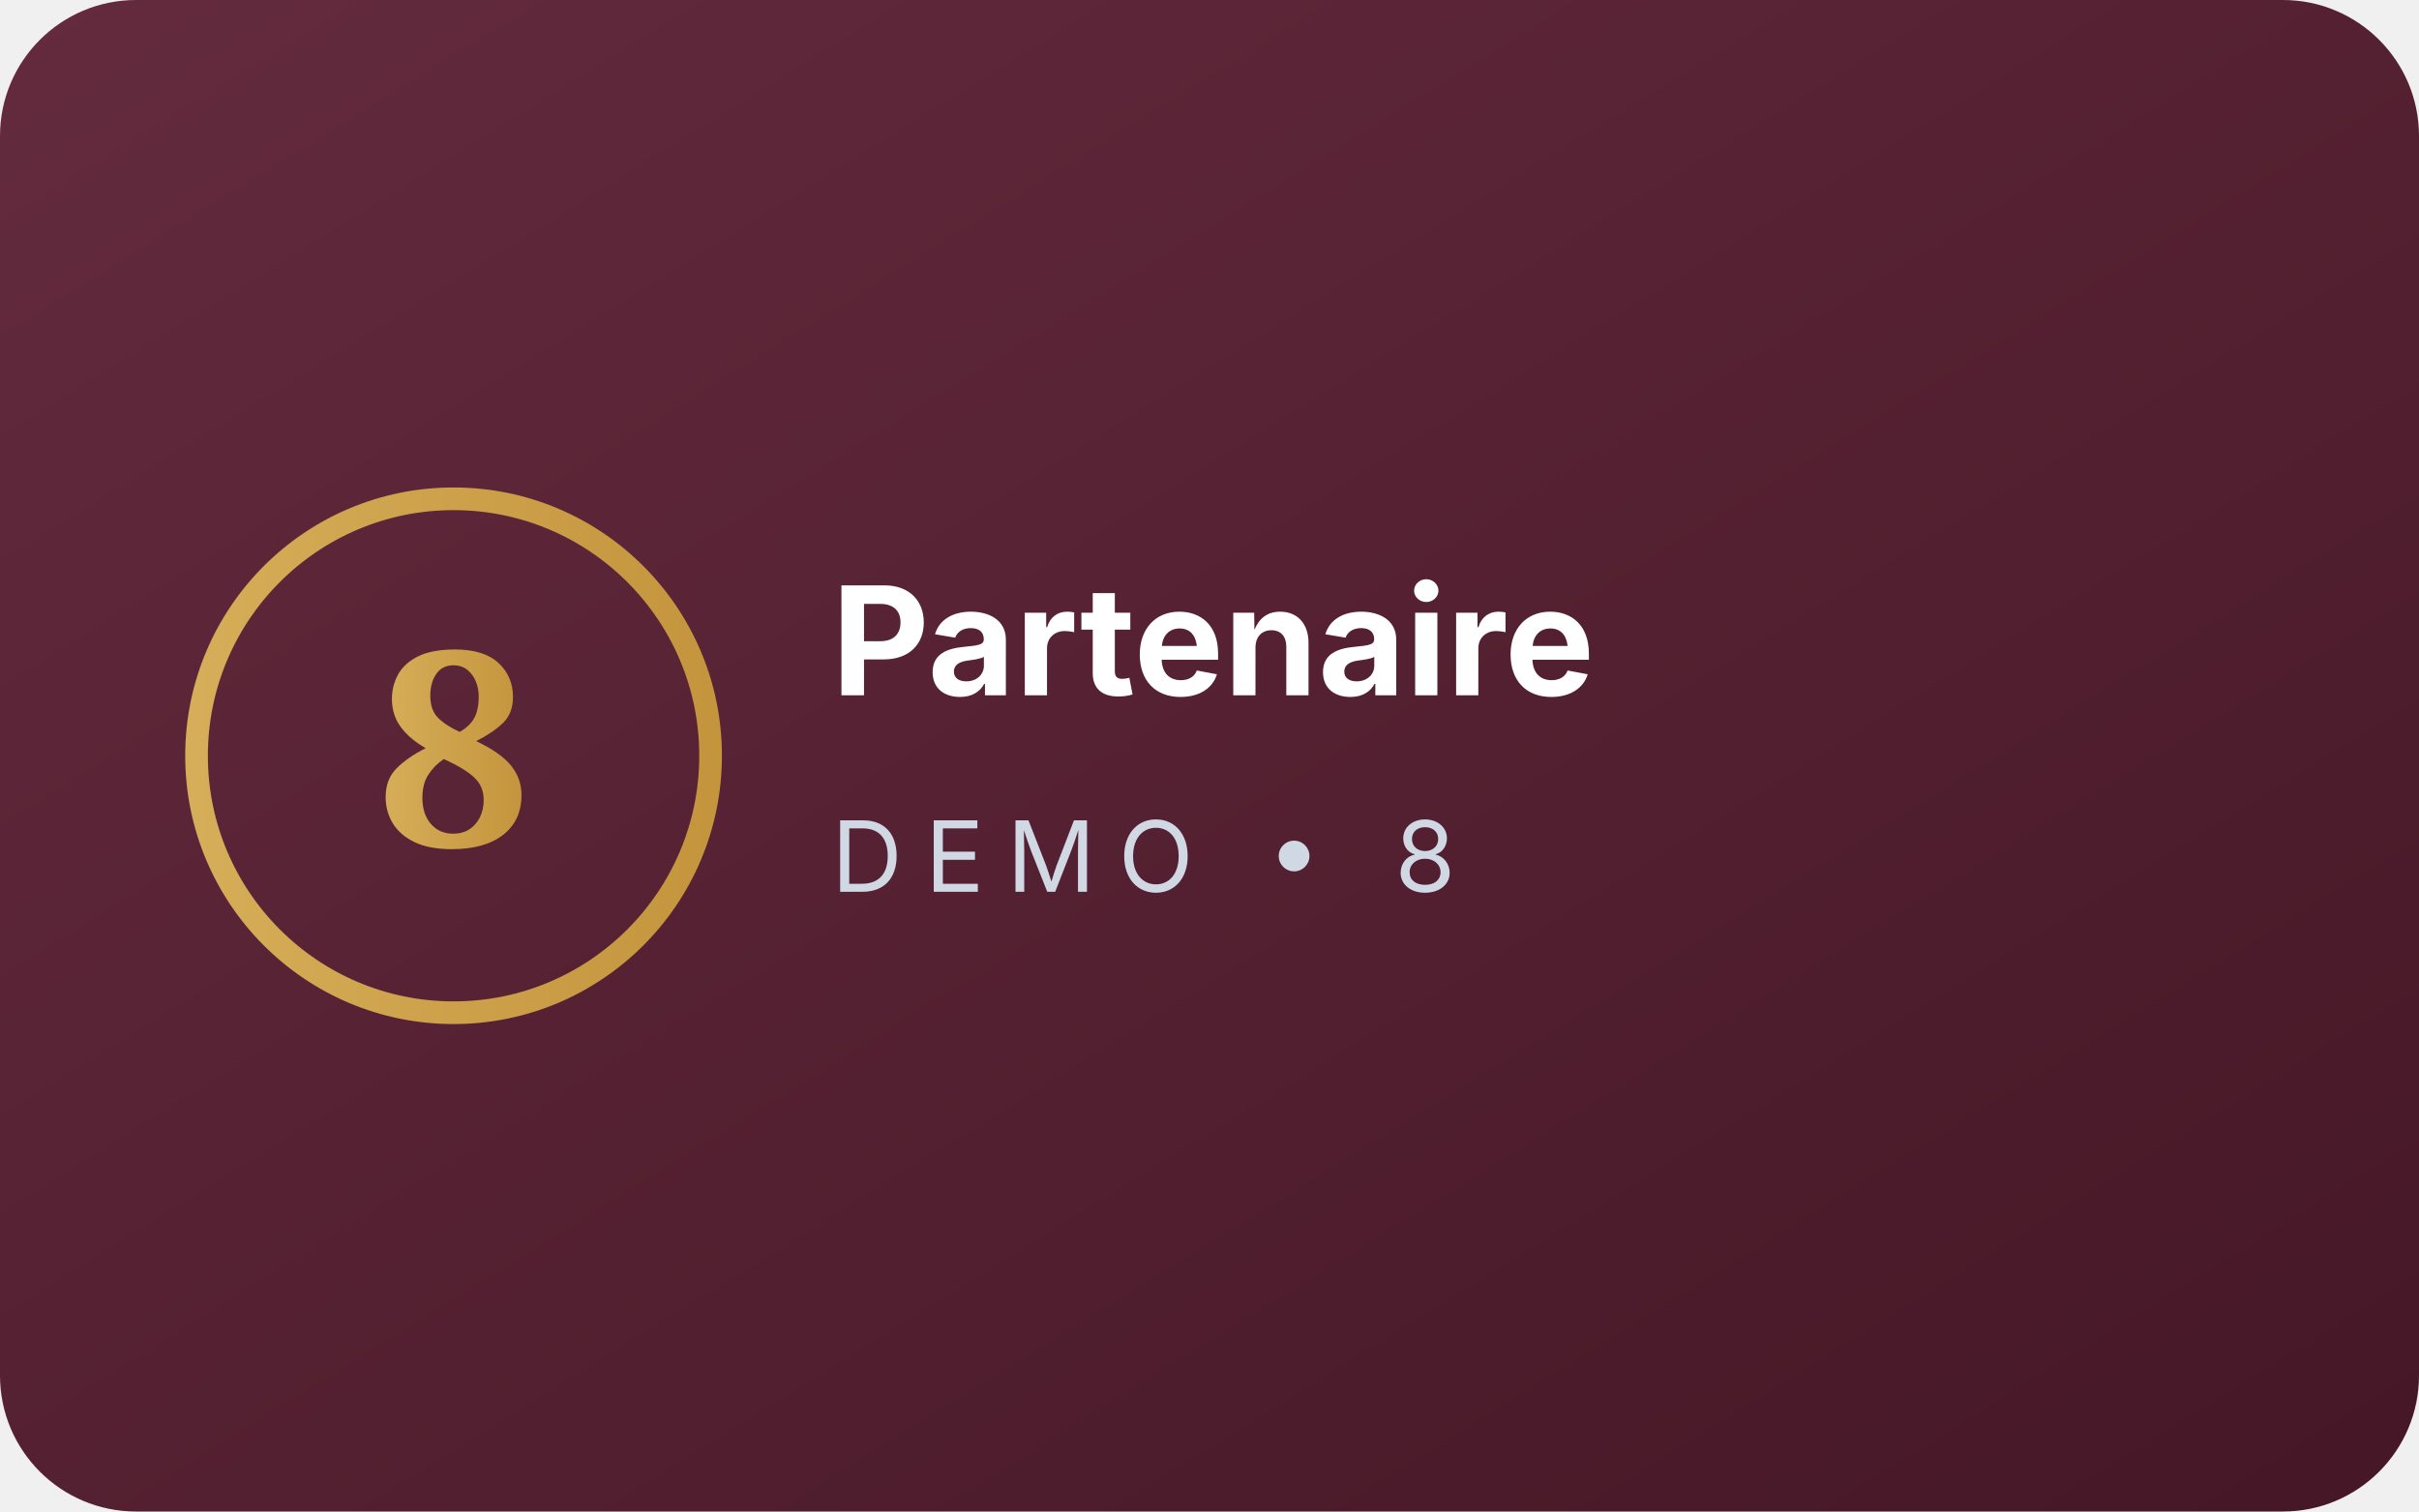
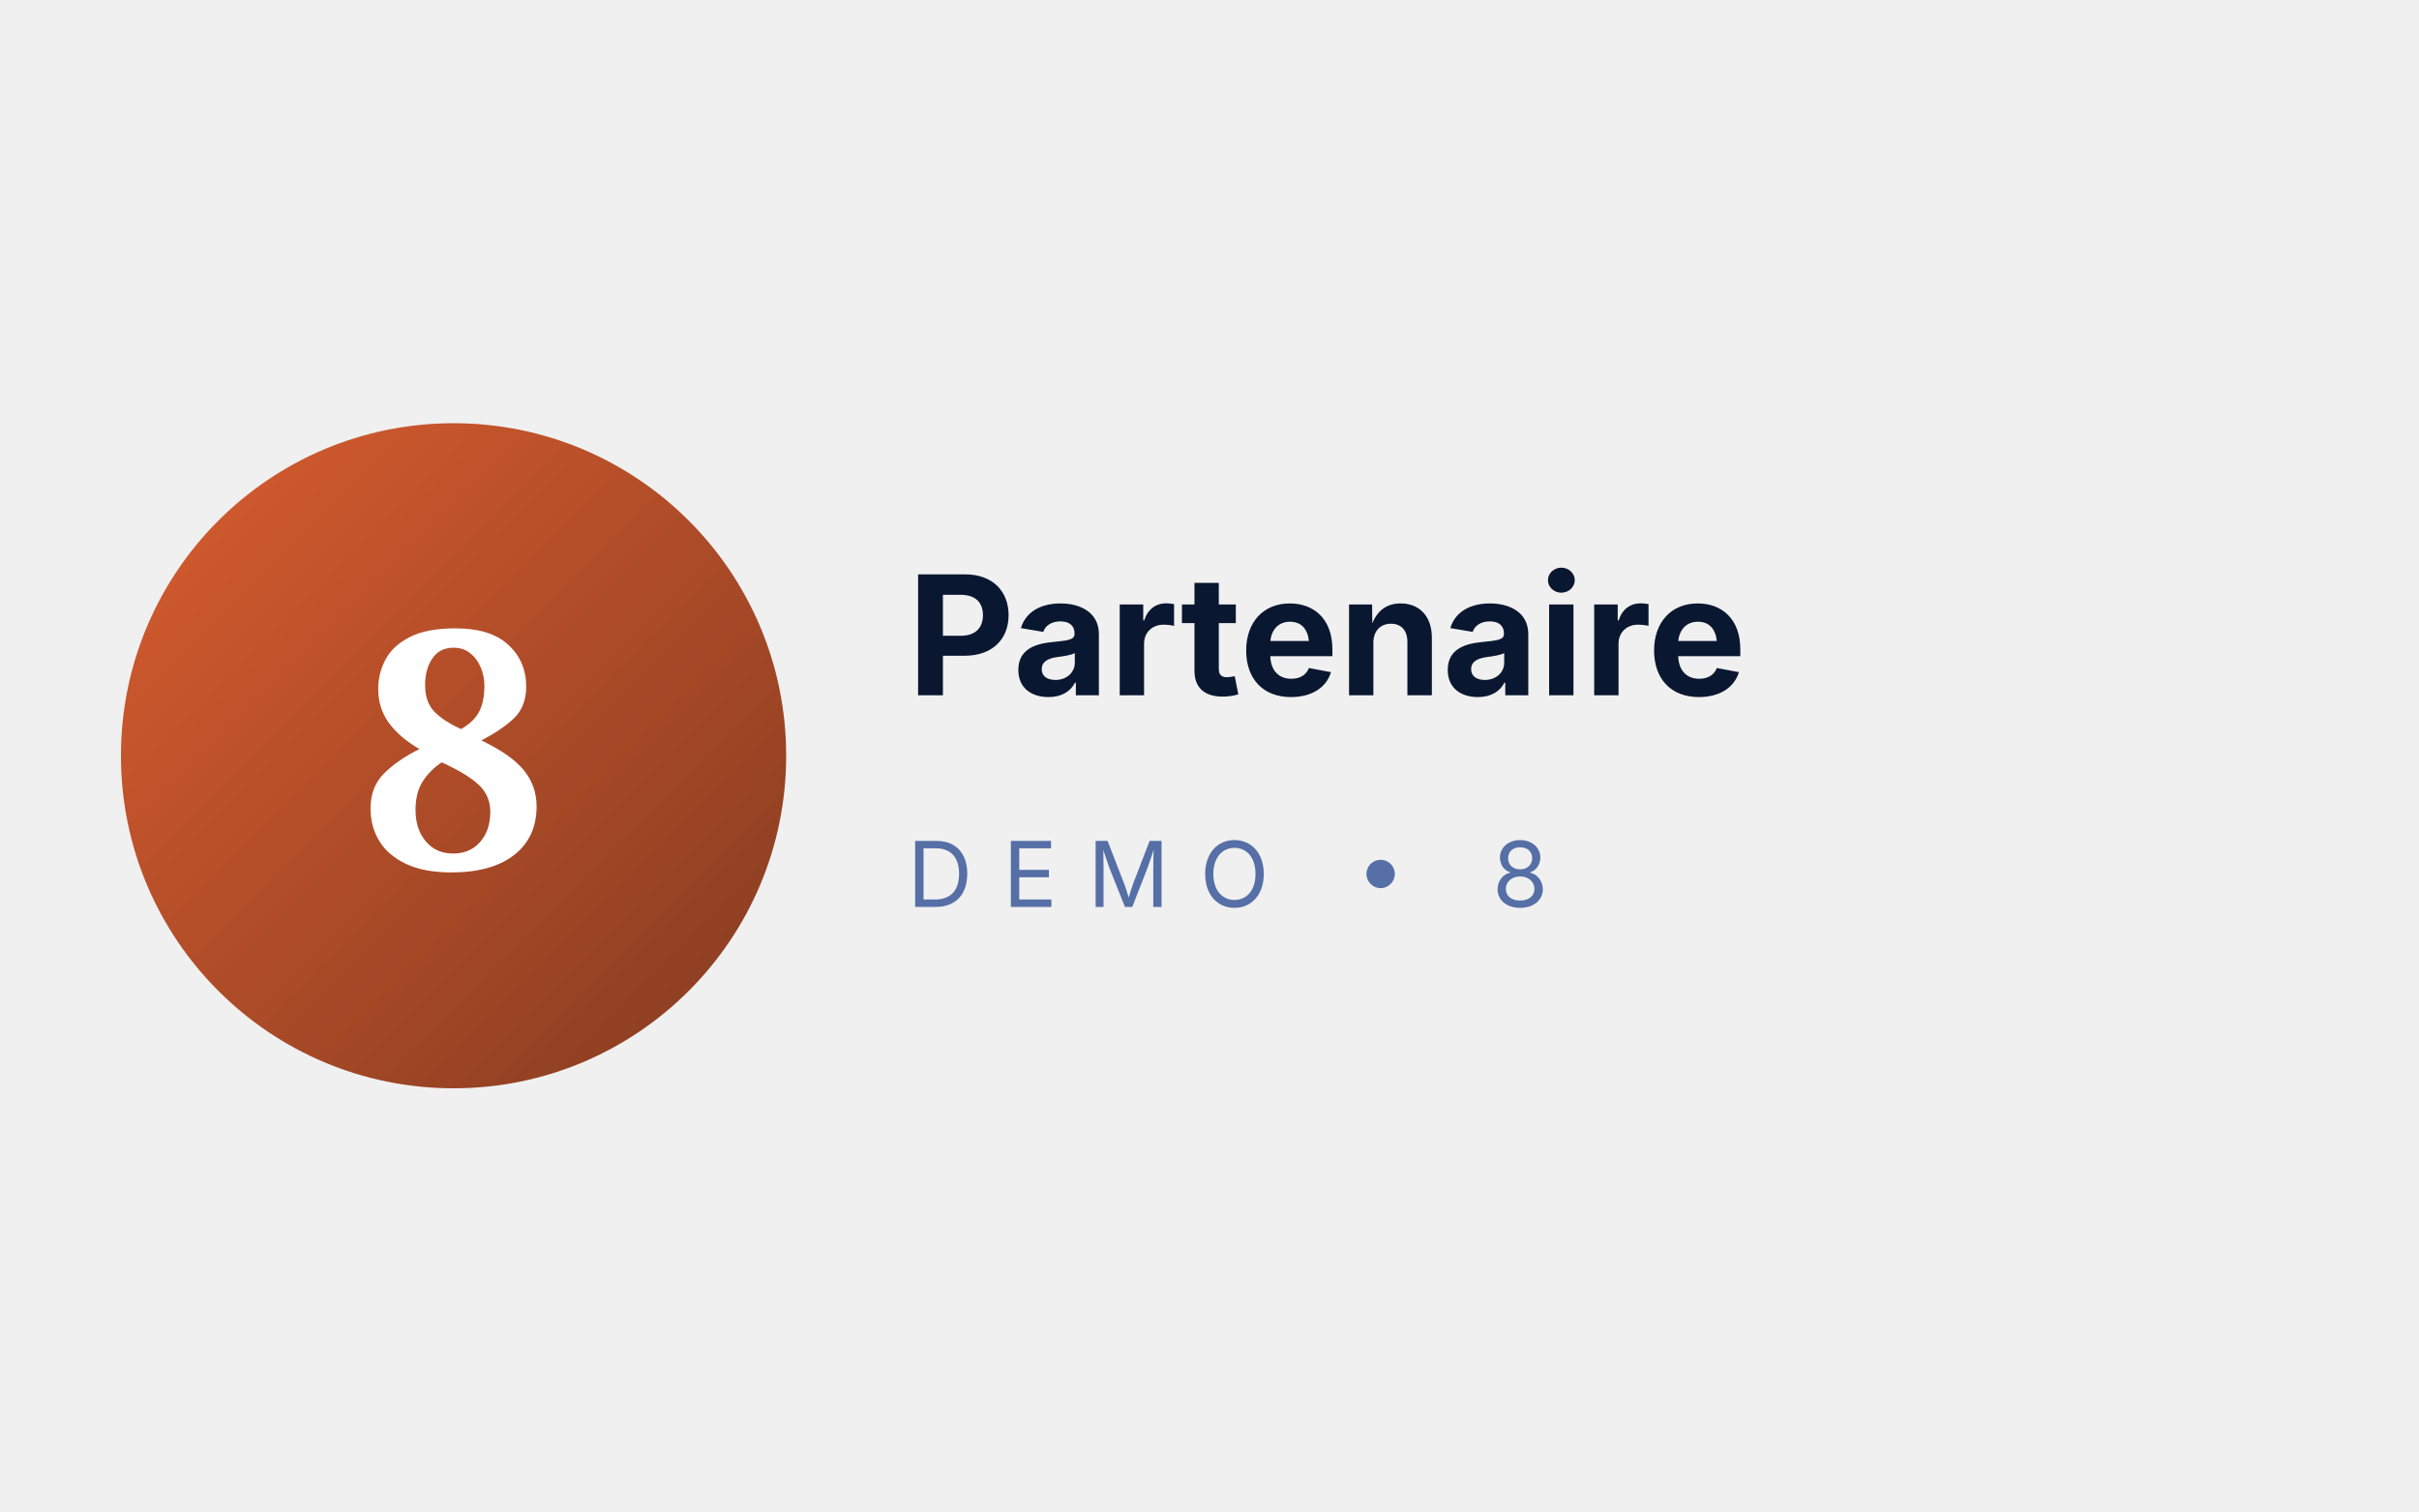
<svg xmlns="http://www.w3.org/2000/svg" viewBox="0 0 320 200">
  <defs>
-     <linearGradient id="bg8" x1="0" y1="0" x2="1" y2="1">
-       <stop offset="0%" stop-color="hsl(340,40%,28%)" />
-       <stop offset="100%" stop-color="hsl(340,50%,18%)" />
-     </linearGradient>
-     <linearGradient id="text8" x1="0" y1="0" x2="1" y2="0">
-       <stop offset="0%" stop-color="#d6ad58" />
-       <stop offset="100%" stop-color="#c4953d" />
+     <linearGradient id="g8" x1="0" y1="0" x2="1" y2="1">
+       <stop offset="0%" stop-color="hsl(16,70%,52%)" />
+       <stop offset="100%" stop-color="hsl(16,60%,32%)" />
    </linearGradient>
  </defs>
-   <rect width="320" height="200" rx="18" fill="url(#bg8)" />
-   <circle cx="60" cy="100" r="34" fill="none" stroke="url(#text8)" stroke-width="3" />
-   <text x="60" y="112" font-family="Georgia, serif" font-size="36" font-weight="700" text-anchor="middle" fill="url(#text8)">8</text>
-   <text x="110" y="92" font-family="Inter, system-ui, sans-serif" font-size="20" font-weight="700" fill="#ffffff">Partenaire</text>
-   <text x="110" y="118" font-family="Inter, system-ui, sans-serif" font-size="13" letter-spacing="3" fill="#cfd8e3">DEMO • 8</text>
+   <circle cx="60" cy="100" r="44" fill="url(#g8)" />
+   <text x="60" y="115" font-family="Georgia, serif" font-size="44" font-weight="700" text-anchor="middle" fill="#ffffff">8</text>
+   <text x="120" y="92" font-family="Inter, system-ui, sans-serif" font-size="22" font-weight="700" fill="#0a1730">Partenaire</text>
+   <text x="120" y="120" font-family="Inter, system-ui, sans-serif" font-size="12" letter-spacing="4" fill="#566fa6">DEMO • 8</text>
</svg>
